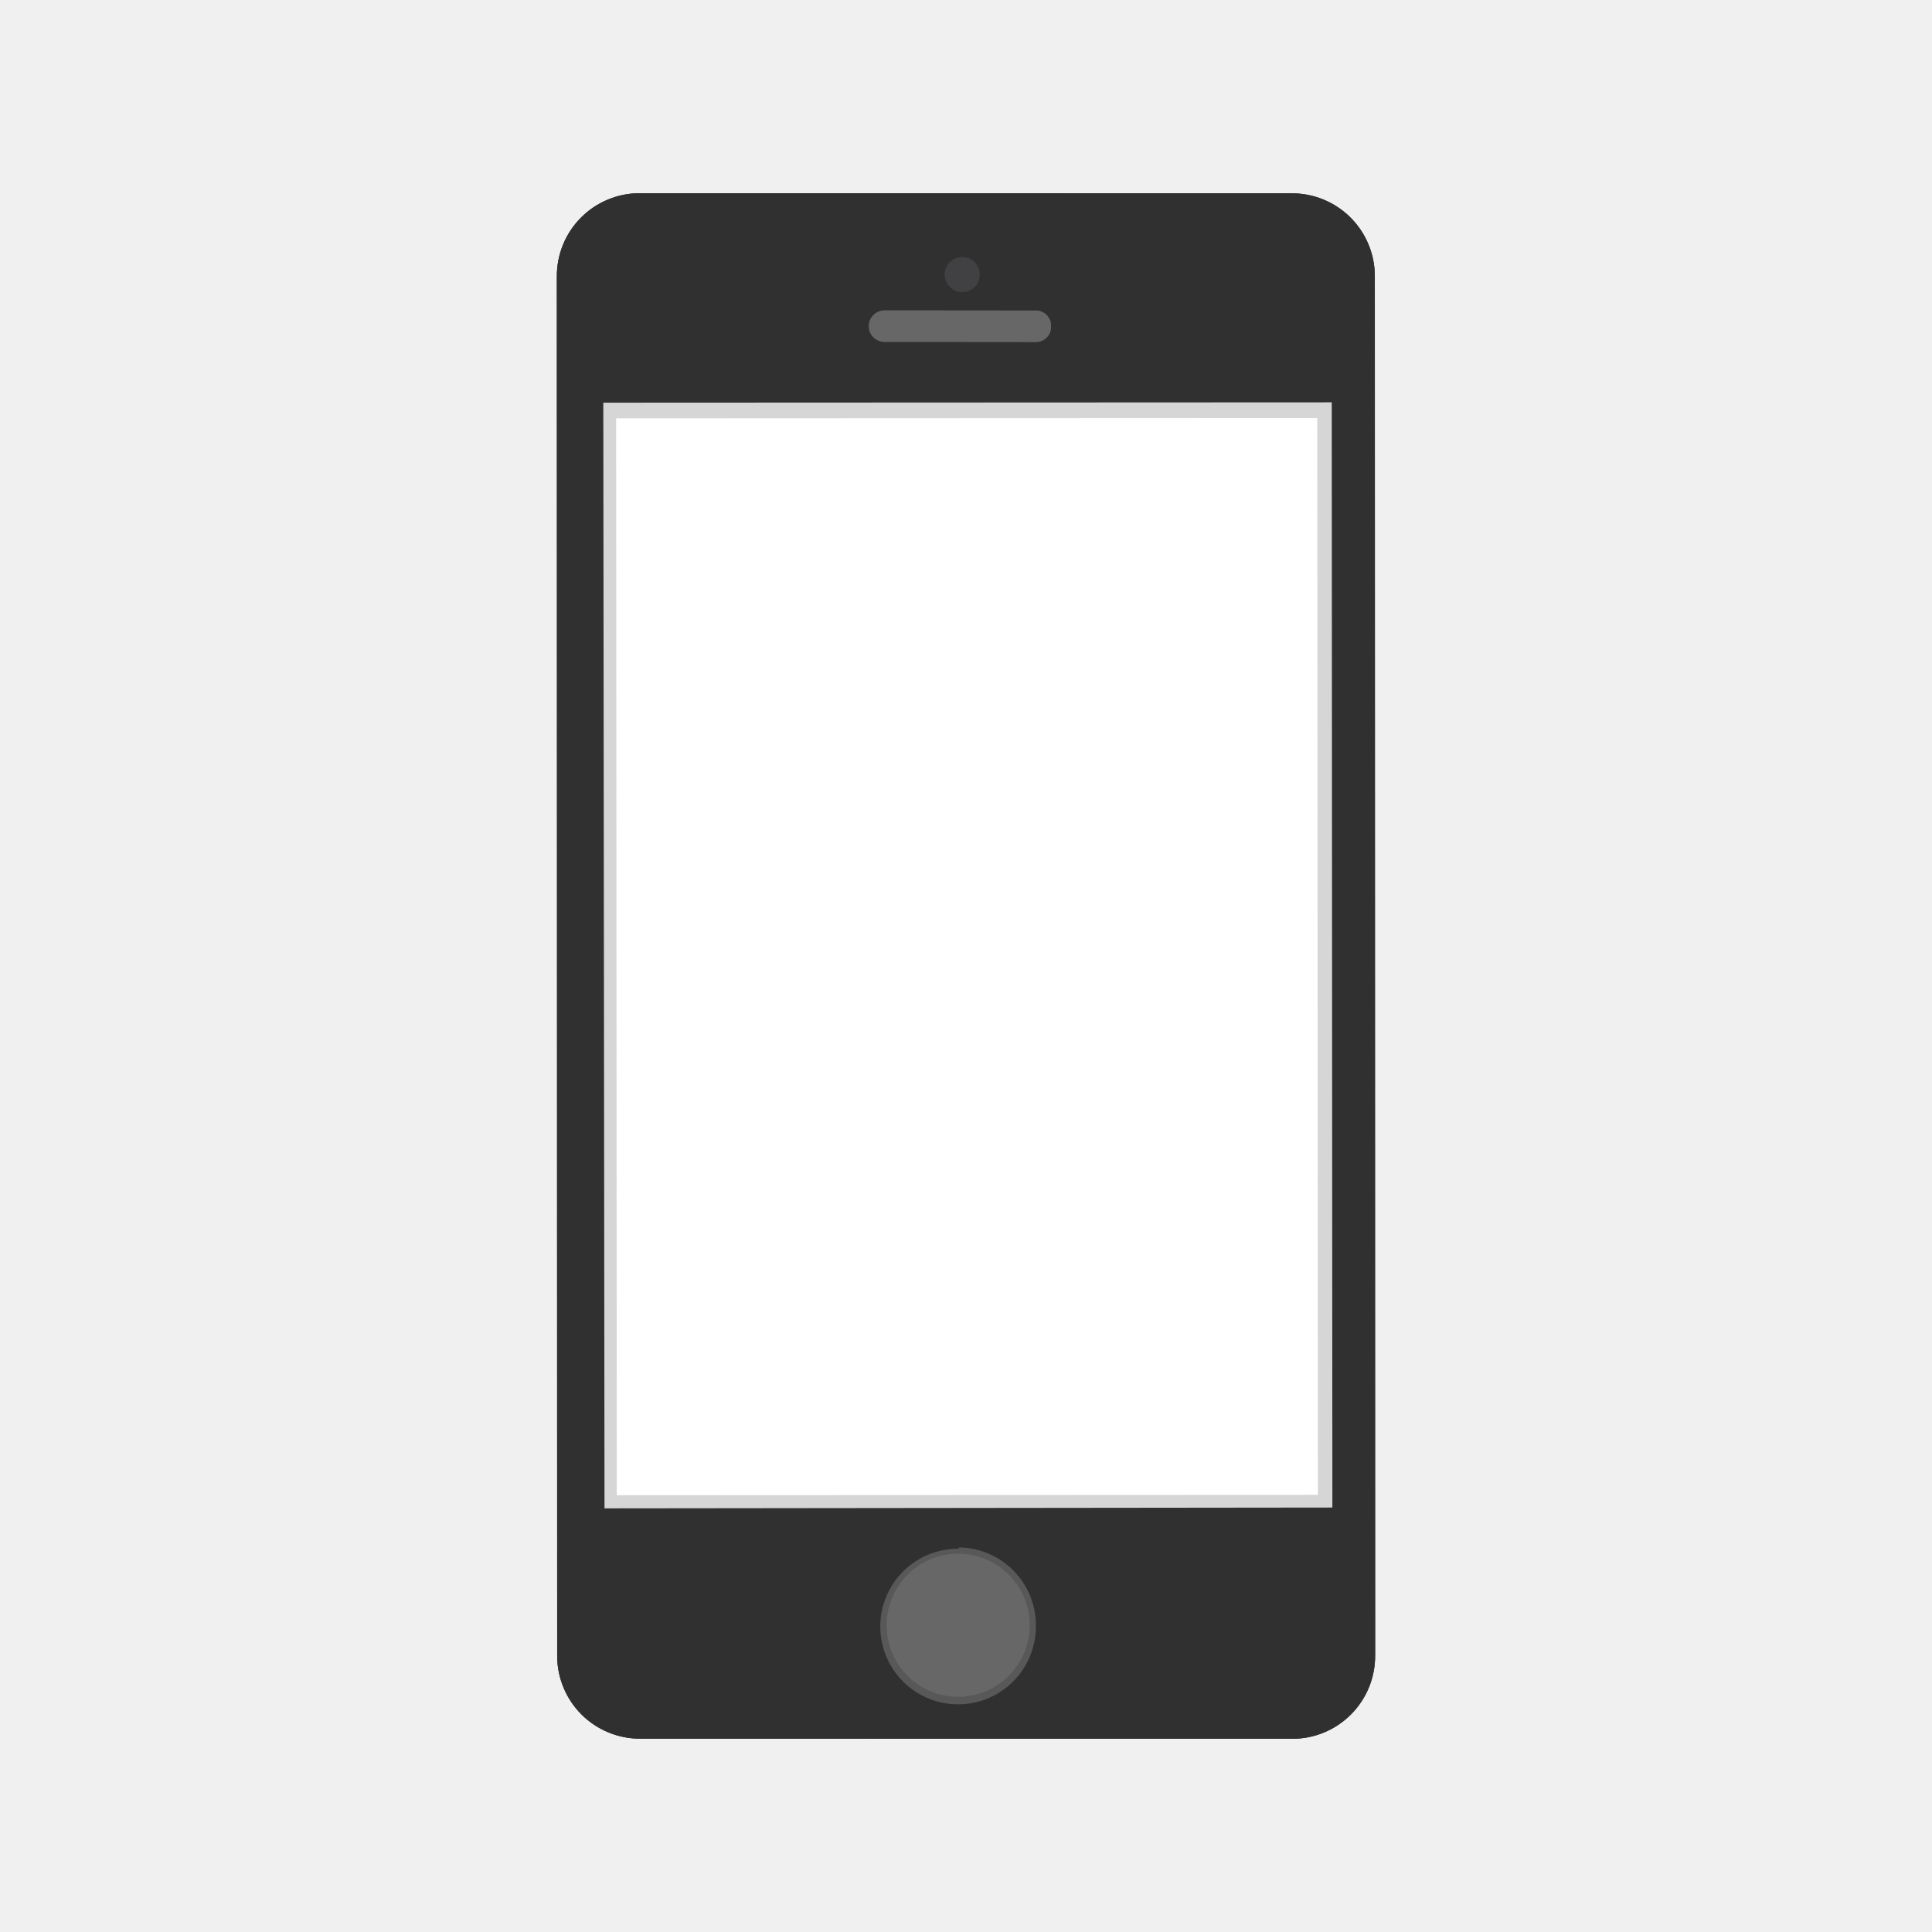
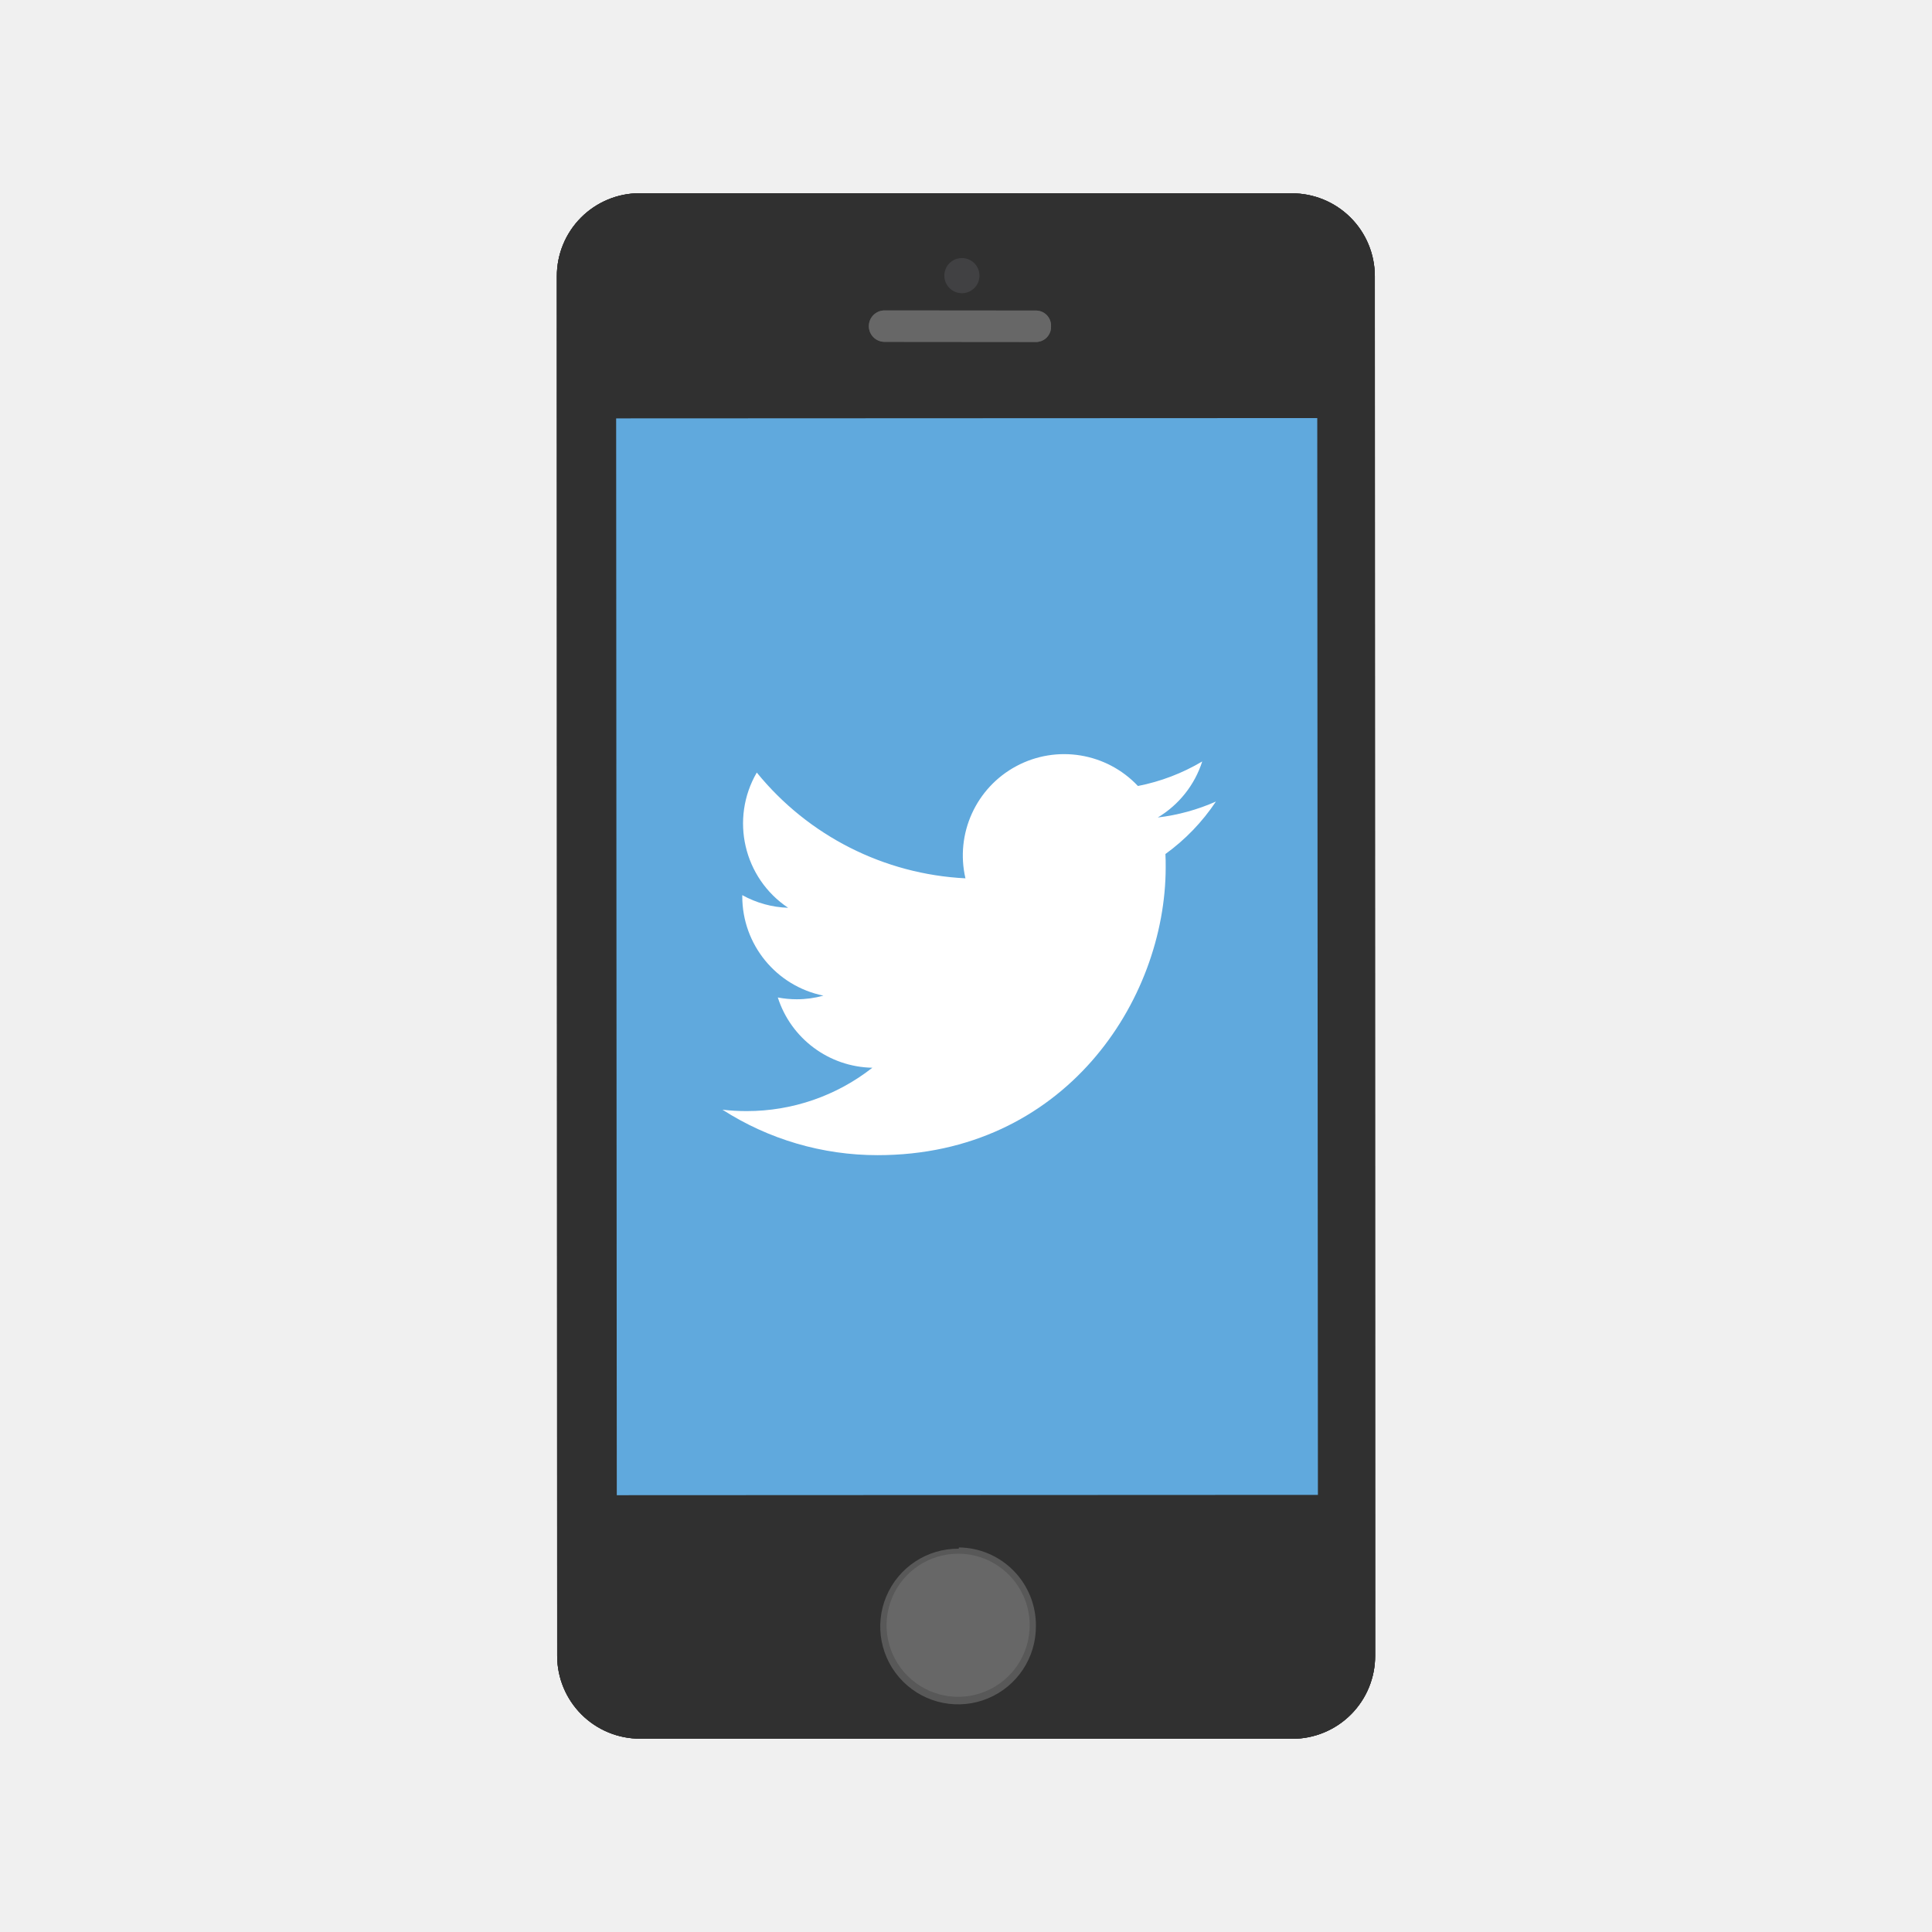
- <svg xmlns="http://www.w3.org/2000/svg" id="Layer_1" data-name="Layer 1" width="1000" height="1000" viewBox="0 0 1000 1000" version="1.1">
-   <defs id="defs522" />
-   <g id="g1013" transform="matrix(6.491661,0.2763522,-0.2763522,6.491661,-1057.844,-245.6016)">
-     <g transform="translate(-52.37741,-146.1499)" data-name="Ôèãóðà 1 (êîïèÿ) 4" id="Ôèãóðà_1_êîïèÿ_4-2">
-       <path id="path498" style="fill:#303030" d="m 327,194.3 a 6.6,6.6 0 0 0 -6.9,-6.3 l -51.9,2.2 a 6.6,6.6 0 0 0 -6.3,6.9 l 4.7,109.8 a 6.6,6.6 0 0 0 6.9,6.3 l 51.9,-2.2 a 6.6,6.6 0 0 0 6.3,-6.9 z" />
-     </g>
-     <g transform="translate(-52.37741,-146.1499)" data-name="Ôèãóðà 1 (êîïèÿ) 5" id="Ôèãóðà_1_êîïèÿ_5">
-       <rect id="rect501" style="fill:#ffffff" transform="rotate(-2.5,292.6408,247.1041)" height="88.15" width="58.2" y="205.8" x="267.8" />
-     </g>
-     <g transform="translate(-52.37741,-146.1499)" style="opacity:0.2" data-name="Ôèãóðà 1 (êîïèÿ) 6" id="Ôèãóðà_1_êîïèÿ_6">
-       <path id="path504" style="fill:#303030;fill-rule:evenodd" d="m 327,194.3 a 6.6,6.6 0 0 0 -6.9,-6.3 l -51.9,2.2 a 6.6,6.6 0 0 0 -6.3,6.9 l 4.7,109.8 a 6.6,6.6 0 0 0 6.9,6.3 l 51.9,-2.2 a 6.6,6.6 0 0 0 6.3,-6.9 z m -56.2,99.6 -3.7,-85.7 55.8,-2.4 3.7,85.7 z" />
-     </g>
-     <g transform="translate(-52.37741,-146.1499)" data-name="Ôèãóðà 1 (êîïèÿ) 7" id="Ôèãóðà_1_êîïèÿ_7">
-       <path id="path507" style="fill:#303030;fill-rule:evenodd" d="m 327,194.3 a 6.6,6.6 0 0 0 -6.9,-6.3 l -51.9,2.2 a 6.6,6.6 0 0 0 -6.3,6.9 l 4.7,109.8 a 6.6,6.6 0 0 0 6.9,6.3 l 51.9,-2.2 a 6.6,6.6 0 0 0 6.3,-6.9 z m -57.3,100.8 -3.8,-88.1 58.1,-2.5 3.8,88.1 z" />
-     </g>
-     <g transform="translate(-52.37741,-146.1499)" data-name="Ôèãóðà 2 (êîïèÿ) 9" id="Ôèãóðà_2_êîïèÿ_9-2">
-       <path id="path510" style="fill:#585858;fill-rule:evenodd" d="m 301.4,199.4 a 1.2,1.2 0 0 0 -1.3,-1.2 l -12,0.5 a 1.251,1.251 0 1 0 0.1,2.5 l 12,-0.5 a 1.2,1.2 0 0 0 1.2,-1.3 z m -3.2,97.6 a 6.2,6.2 0 1 0 6.4,5.9 6.2,6.2 0 0 0 -6.4,-6 z" />
-     </g>
-     <g transform="translate(-52.37741,-146.1499)" data-name="Ôèãóðà 2 (êîïèÿ) 11" id="Ôèãóðà_2_êîïèÿ_11">
-       <path id="path513" style="fill:#676767;fill-rule:evenodd" d="m 301.4,199.4 a 1.2,1.2 0 0 0 -1.3,-1.2 l -12,0.5 a 1.251,1.251 0 1 0 0.1,2.5 l 12,-0.5 a 1.2,1.2 0 0 0 1.2,-1.3 z m -3.2,98 a 5.7,5.7 0 1 0 5.9,5.4 5.7,5.7 0 0 0 -5.9,-5.4 z" />
-     </g>
-     <g transform="translate(-52.37741,-146.1499)" data-name="Ôèãóðà 3 (êîïèÿ) 4" id="Ôèãóðà_3_êîïèÿ_4-2">
-       <circle id="circle516" style="fill:#414143" transform="rotate(-2.5,291.4993,194.3503)" r="1.4" cy="195.7" cx="294.1" />
-     </g>
-   </g>
+ <svg xmlns="http://www.w3.org/2000/svg" version="1.1" viewBox="0 0 1000 1000">
+   <path d="m711.61 142.87a42.884 42.884 0 0 0-43.051-42.804l-337.53-0.061a42.884 42.884 0 0 0-42.804 43.051l0.167 714.08a42.884 42.884 0 0 0 43.051 42.804l337.53 0.061a42.884 42.884 0 0 0 42.804-43.051z" fill="#303030" stroke-width="6.497" />
+   <path d="m312.04 208.3h378.16v572.76h-378.16z" fill="#60a9dd" stroke-width="6.497" />
+   <path d="m711.61 142.87a42.884 42.884 0 0 0-43.051-42.804l-337.53-0.061a42.884 42.884 0 0 0-42.804 43.051l0.167 714.08a42.884 42.884 0 0 0 43.051 42.804l337.53 0.061a42.884 42.884 0 0 0 42.804-43.051zm-392.36 631.04-0.336-557.36 362.9-0.16 0.336 557.36z" fill="#303030" fill-rule="evenodd" stroke-width="6.497" />
+   <path d="m711.61 142.87a42.884 42.884 0 0 0-43.051-42.804l-337.53-0.061a42.884 42.884 0 0 0-42.804 43.051l0.167 714.08a42.884 42.884 0 0 0 43.051 42.804l337.53 0.061a42.884 42.884 0 0 0 42.804-43.051zm-399.83 638.52-0.322-572.97 377.86-0.173 0.322 572.97z" fill="#303030" fill-rule="evenodd" stroke-width="6.497" />
+   <path d="m544.01 168.9a7.797 7.797 0 0 0-8.107-8.149l-78.038-0.07a8.128 8.128 0 1 0-0.042 16.257l78.038 0.07a7.797 7.797 0 0 0 8.149-8.107zm-47.745 632.7a40.285 40.285 0 1 0 39.916 40.069 40.285 40.285 0 0 0-39.889-40.719z" fill="#585858" fill-rule="evenodd" stroke-width="6.497" />
+   <path d="m544.01 168.9a7.797 7.797 0 0 0-8.107-8.149l-78.038-0.07a8.128 8.128 0 1 0-0.042 16.257l78.038 0.07a7.797 7.797 0 0 0 8.149-8.107zm-47.856 635.3a37.036 37.036 0 1 0 36.808 36.685 37.036 37.036 0 0 0-36.808-36.685z" fill="#676767" fill-rule="evenodd" stroke-width="6.497" />
+   <path d="m506.98 142.67a9.097 9.097 0 0 1-9.097 9.097 9.097 9.097 0 0 1-9.097-9.097 9.097 9.097 0 0 1 9.097-9.097 9.097 9.097 0 0 1 9.097 9.097z" fill="#414143" stroke-width="6.497" />
+   <path d="m629.36 414.88a104.79 104.79 0 0 1-30.09 8.25 52.46 52.46 0 0 0 23-29 104.68 104.68 0 0 1-33.28 12.7 52.45 52.45 0 0 0-89.28 47.79 148.74 148.74 0 0 1-108-54.75 52.48 52.48 0 0 0 16.22 70 52.42 52.42 0 0 1-23.73-6.55v0.64a52.41 52.41 0 0 0 42 51.38 51.15 51.15 0 0 1-13.76 1.88 52 52 0 0 1-9.85-0.93 52.4 52.4 0 0 0 48.94 36.37 105.1 105.1 0 0 1-65.08 22.44 105.21 105.21 0 0 1-12.5-0.72 148.45 148.45 0 0 0 80.32 23.53c96.4 0 149.09-79.83 149.09-149.09 0-2.28 0-4.55-0.14-6.78a106.22 106.22 0 0 0 26.14-27.16" fill="#fff" />
</svg>
